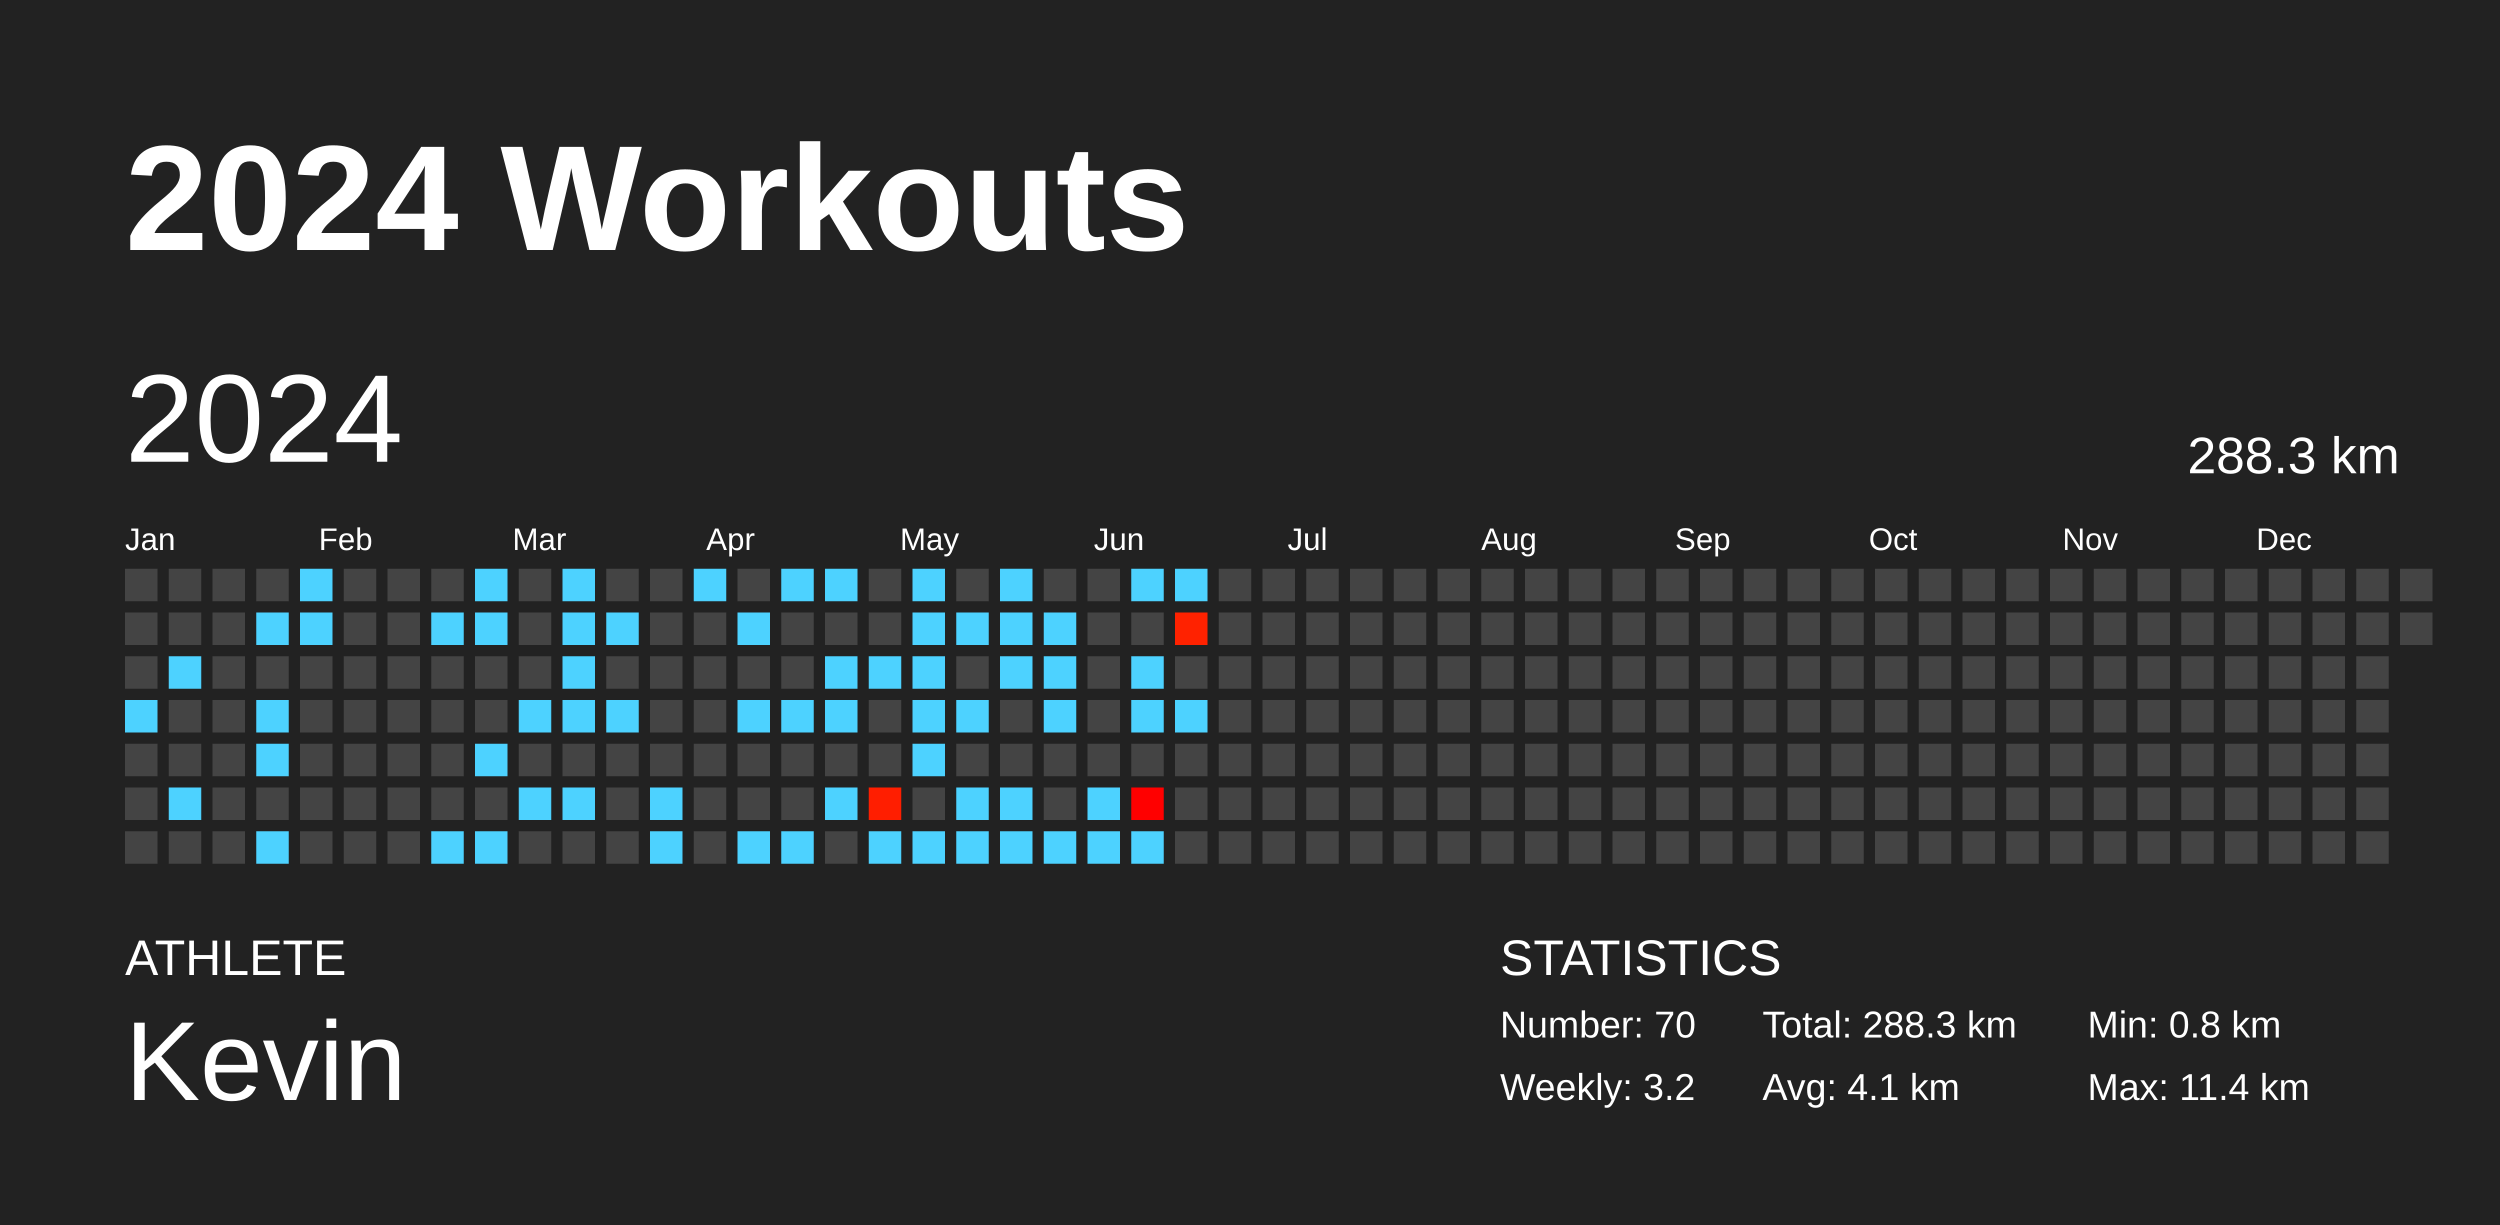
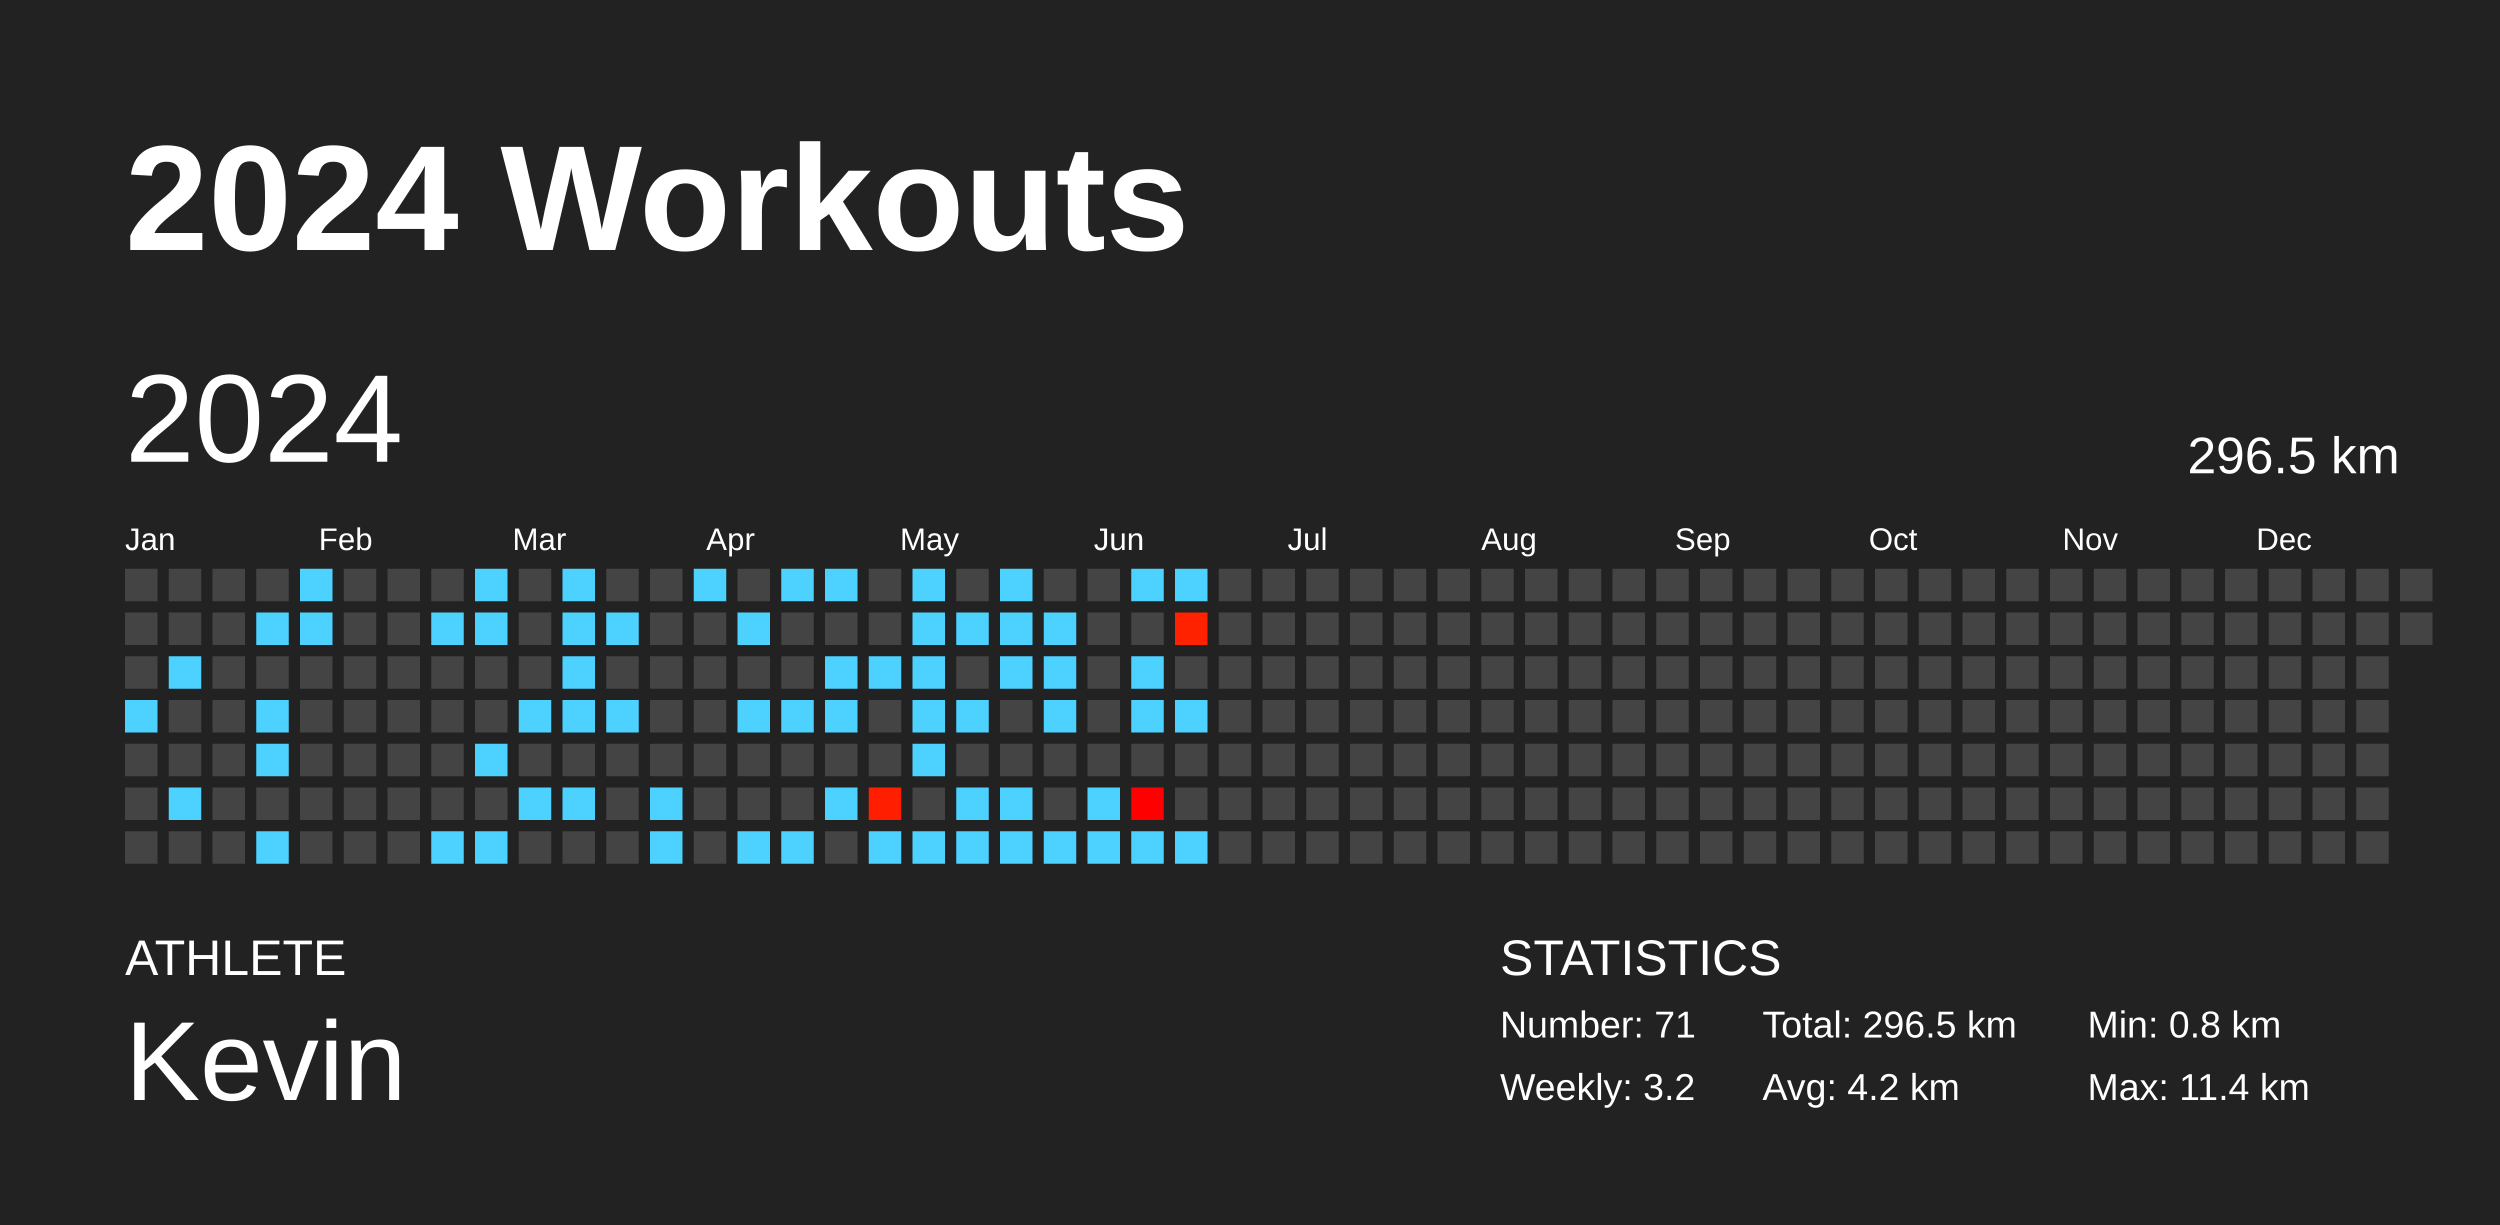
<svg xmlns="http://www.w3.org/2000/svg" baseProfile="full" height="98mm" version="1.1" viewBox="0,0,200,98" width="200mm">
  <defs />
  <rect fill="#222222" height="98" width="200" x="0" y="0" />
  <text fill="#FFFFFF" style="font-size:12px; font-family:Arial; font-weight:bold;" x="10" y="20">2024 Workouts</text>
  <text fill="#FFFFFF" style="font-size:4px; font-family:Arial" x="10" y="78">ATHLETE</text>
  <text fill="#FFFFFF" style="font-size:9px; font-family:Arial" x="10" y="88">Kevin</text>
  <text fill="#FFFFFF" style="font-size:4px; font-family:Arial" x="120" y="78">STATISTICS</text>
-   <text fill="#FFFFFF" style="font-size:3px; font-family:Arial" x="120" y="83">Number: 70</text>
+   <text fill="#FFFFFF" style="font-size:3px; font-family:Arial" x="120" y="83">Number: 71</text>
  <text fill="#FFFFFF" style="font-size:3px; font-family:Arial" x="120" y="88">Weekly: 3.2</text>
-   <text fill="#FFFFFF" style="font-size:3px; font-family:Arial" x="141" y="83">Total: 288.3 km</text>
-   <text fill="#FFFFFF" style="font-size:3px; font-family:Arial" x="141" y="88">Avg: 4.1 km</text>
+   <text fill="#FFFFFF" style="font-size:3px; font-family:Arial" x="141" y="83">Total: 296.5 km</text>
+   <text fill="#FFFFFF" style="font-size:3px; font-family:Arial" x="141" y="88">Avg: 4.2 km</text>
  <text fill="#FFFFFF" style="font-size:3px; font-family:Arial" x="167" y="83">Min: 0.8 km</text>
  <text fill="#FFFFFF" style="font-size:3px; font-family:Arial" x="167" y="88">Max: 11.4 km</text>
  <text dominant-baseline="hanging" fill="#FFFFFF" style="font-size:10.0px; font-family:Arial;" x="10" y="30">2024</text>
-   <text dominant-baseline="hanging" fill="#FFFFFF" style="font-size:4.125px; font-family:Arial;" x="175" y="35">288.3 km</text>
+   <text dominant-baseline="hanging" fill="#FFFFFF" style="font-size:4.125px; font-family:Arial;" x="175" y="35">296.5 km</text>
  <text fill="#FFFFFF" style="font-size:2.5px; font-family:Arial" x="10.0" y="44">Jan</text>
  <text fill="#FFFFFF" style="font-size:2.5px; font-family:Arial" x="25.5" y="44">Feb</text>
  <text fill="#FFFFFF" style="font-size:2.5px; font-family:Arial" x="41.0" y="44">Mar</text>
  <text fill="#FFFFFF" style="font-size:2.5px; font-family:Arial" x="56.5" y="44">Apr</text>
  <text fill="#FFFFFF" style="font-size:2.5px; font-family:Arial" x="72.0" y="44">May</text>
  <text fill="#FFFFFF" style="font-size:2.5px; font-family:Arial" x="87.5" y="44">Jun</text>
  <text fill="#FFFFFF" style="font-size:2.5px; font-family:Arial" x="103.0" y="44">Jul</text>
  <text fill="#FFFFFF" style="font-size:2.5px; font-family:Arial" x="118.5" y="44">Aug</text>
  <text fill="#FFFFFF" style="font-size:2.5px; font-family:Arial" x="134.0" y="44">Sep</text>
  <text fill="#FFFFFF" style="font-size:2.5px; font-family:Arial" x="149.5" y="44">Oct</text>
  <text fill="#FFFFFF" style="font-size:2.5px; font-family:Arial" x="165.0" y="44">Nov</text>
  <text fill="#FFFFFF" style="font-size:2.5px; font-family:Arial" x="180.5" y="44">Dec</text>
  <rect fill="#444444" height="2.6" width="2.6" x="10.0" y="45.5" />
  <rect fill="#444444" height="2.6" width="2.6" x="10.0" y="49.0" />
  <rect fill="#444444" height="2.6" width="2.6" x="10.0" y="52.5" />
  <rect fill="#4dd2ff" height="2.6" width="2.6" x="10.0" y="56.0" />
  <rect fill="#444444" height="2.6" width="2.6" x="10.0" y="59.5" />
  <rect fill="#444444" height="2.6" width="2.6" x="10.0" y="63.0" />
  <rect fill="#444444" height="2.6" width="2.6" x="10.0" y="66.5" />
  <rect fill="#444444" height="2.6" width="2.6" x="13.5" y="45.5" />
  <rect fill="#444444" height="2.6" width="2.6" x="13.5" y="49.0" />
  <rect fill="#4dd2ff" height="2.6" width="2.6" x="13.5" y="52.5" />
  <rect fill="#444444" height="2.6" width="2.6" x="13.5" y="56.0" />
  <rect fill="#444444" height="2.6" width="2.6" x="13.5" y="59.5" />
  <rect fill="#4dd2ff" height="2.6" width="2.6" x="13.5" y="63.0" />
  <rect fill="#444444" height="2.6" width="2.6" x="13.5" y="66.5" />
  <rect fill="#444444" height="2.6" width="2.6" x="17.0" y="45.5" />
  <rect fill="#444444" height="2.6" width="2.6" x="17.0" y="49.0" />
  <rect fill="#444444" height="2.6" width="2.6" x="17.0" y="52.5" />
  <rect fill="#444444" height="2.6" width="2.6" x="17.0" y="56.0" />
  <rect fill="#444444" height="2.6" width="2.6" x="17.0" y="59.5" />
  <rect fill="#444444" height="2.6" width="2.6" x="17.0" y="63.0" />
  <rect fill="#444444" height="2.6" width="2.6" x="17.0" y="66.5" />
  <rect fill="#444444" height="2.6" width="2.6" x="20.5" y="45.5" />
  <rect fill="#4dd2ff" height="2.6" width="2.6" x="20.5" y="49.0" />
  <rect fill="#444444" height="2.6" width="2.6" x="20.5" y="52.5" />
  <rect fill="#4dd2ff" height="2.6" width="2.6" x="20.5" y="56.0" />
  <rect fill="#4dd2ff" height="2.6" width="2.6" x="20.5" y="59.5" />
  <rect fill="#444444" height="2.6" width="2.6" x="20.5" y="63.0" />
  <rect fill="#4dd2ff" height="2.6" width="2.6" x="20.5" y="66.5" />
  <rect fill="#4dd2ff" height="2.6" width="2.6" x="24.0" y="45.5" />
  <rect fill="#4dd2ff" height="2.6" width="2.6" x="24.0" y="49.0" />
  <rect fill="#444444" height="2.6" width="2.6" x="24.0" y="52.5" />
  <rect fill="#444444" height="2.6" width="2.6" x="24.0" y="56.0" />
  <rect fill="#444444" height="2.6" width="2.6" x="24.0" y="59.5" />
  <rect fill="#444444" height="2.6" width="2.6" x="24.0" y="63.0" />
  <rect fill="#444444" height="2.6" width="2.6" x="24.0" y="66.5" />
  <rect fill="#444444" height="2.6" width="2.6" x="27.5" y="45.5" />
  <rect fill="#444444" height="2.6" width="2.6" x="27.5" y="49.0" />
  <rect fill="#444444" height="2.6" width="2.6" x="27.5" y="52.5" />
  <rect fill="#444444" height="2.6" width="2.6" x="27.5" y="56.0" />
  <rect fill="#444444" height="2.6" width="2.6" x="27.5" y="59.5" />
  <rect fill="#444444" height="2.6" width="2.6" x="27.5" y="63.0" />
  <rect fill="#444444" height="2.6" width="2.6" x="27.5" y="66.5" />
  <rect fill="#444444" height="2.6" width="2.6" x="31.0" y="45.5" />
  <rect fill="#444444" height="2.6" width="2.6" x="31.0" y="49.0" />
  <rect fill="#444444" height="2.6" width="2.6" x="31.0" y="52.5" />
  <rect fill="#444444" height="2.6" width="2.6" x="31.0" y="56.0" />
  <rect fill="#444444" height="2.6" width="2.6" x="31.0" y="59.5" />
  <rect fill="#444444" height="2.6" width="2.6" x="31.0" y="63.0" />
  <rect fill="#444444" height="2.6" width="2.6" x="31.0" y="66.5" />
  <rect fill="#444444" height="2.6" width="2.6" x="34.5" y="45.5" />
  <rect fill="#4dd2ff" height="2.6" width="2.6" x="34.5" y="49.0" />
  <rect fill="#444444" height="2.6" width="2.6" x="34.5" y="52.5" />
  <rect fill="#444444" height="2.6" width="2.6" x="34.5" y="56.0" />
  <rect fill="#444444" height="2.6" width="2.6" x="34.5" y="59.5" />
  <rect fill="#444444" height="2.6" width="2.6" x="34.5" y="63.0" />
  <rect fill="#4dd2ff" height="2.6" width="2.6" x="34.5" y="66.5" />
  <rect fill="#4dd2ff" height="2.6" width="2.6" x="38.0" y="45.5" />
  <rect fill="#4dd2ff" height="2.6" width="2.6" x="38.0" y="49.0" />
  <rect fill="#444444" height="2.6" width="2.6" x="38.0" y="52.5" />
  <rect fill="#444444" height="2.6" width="2.6" x="38.0" y="56.0" />
  <rect fill="#4dd2ff" height="2.6" width="2.6" x="38.0" y="59.5" />
  <rect fill="#444444" height="2.6" width="2.6" x="38.0" y="63.0" />
  <rect fill="#4dd2ff" height="2.6" width="2.6" x="38.0" y="66.5" />
  <rect fill="#444444" height="2.6" width="2.6" x="41.5" y="45.5" />
  <rect fill="#444444" height="2.6" width="2.6" x="41.5" y="49.0" />
  <rect fill="#444444" height="2.6" width="2.6" x="41.5" y="52.5" />
  <rect fill="#4dd2ff" height="2.6" width="2.6" x="41.5" y="56.0" />
  <rect fill="#444444" height="2.6" width="2.6" x="41.5" y="59.5" />
  <rect fill="#4dd2ff" height="2.6" width="2.6" x="41.5" y="63.0" />
  <rect fill="#444444" height="2.6" width="2.6" x="41.5" y="66.5" />
  <rect fill="#4dd2ff" height="2.6" width="2.6" x="45.0" y="45.5" />
  <rect fill="#4dd2ff" height="2.6" width="2.6" x="45.0" y="49.0" />
  <rect fill="#4dd2ff" height="2.6" width="2.6" x="45.0" y="52.5" />
  <rect fill="#4dd2ff" height="2.6" width="2.6" x="45.0" y="56.0" />
  <rect fill="#444444" height="2.6" width="2.6" x="45.0" y="59.5" />
  <rect fill="#4dd2ff" height="2.6" width="2.6" x="45.0" y="63.0" />
  <rect fill="#444444" height="2.6" width="2.6" x="45.0" y="66.5" />
  <rect fill="#444444" height="2.6" width="2.6" x="48.5" y="45.5" />
  <rect fill="#4dd2ff" height="2.6" width="2.6" x="48.5" y="49.0" />
  <rect fill="#444444" height="2.6" width="2.6" x="48.5" y="52.5" />
  <rect fill="#4dd2ff" height="2.6" width="2.6" x="48.5" y="56.0" />
  <rect fill="#444444" height="2.6" width="2.6" x="48.5" y="59.5" />
  <rect fill="#444444" height="2.6" width="2.6" x="48.5" y="63.0" />
  <rect fill="#444444" height="2.6" width="2.6" x="48.5" y="66.5" />
  <rect fill="#444444" height="2.6" width="2.6" x="52.0" y="45.5" />
  <rect fill="#444444" height="2.6" width="2.6" x="52.0" y="49.0" />
  <rect fill="#444444" height="2.6" width="2.6" x="52.0" y="52.5" />
  <rect fill="#444444" height="2.6" width="2.6" x="52.0" y="56.0" />
  <rect fill="#444444" height="2.6" width="2.6" x="52.0" y="59.5" />
  <rect fill="#4dd2ff" height="2.6" width="2.6" x="52.0" y="63.0" />
  <rect fill="#4dd2ff" height="2.6" width="2.6" x="52.0" y="66.5" />
  <rect fill="#4dd2ff" height="2.6" width="2.6" x="55.5" y="45.5" />
  <rect fill="#444444" height="2.6" width="2.6" x="55.5" y="49.0" />
  <rect fill="#444444" height="2.6" width="2.6" x="55.5" y="52.5" />
  <rect fill="#444444" height="2.6" width="2.6" x="55.5" y="56.0" />
  <rect fill="#444444" height="2.6" width="2.6" x="55.5" y="59.5" />
  <rect fill="#444444" height="2.6" width="2.6" x="55.5" y="63.0" />
  <rect fill="#444444" height="2.6" width="2.6" x="55.5" y="66.5" />
  <rect fill="#444444" height="2.6" width="2.6" x="59.0" y="45.5" />
  <rect fill="#4dd2ff" height="2.6" width="2.6" x="59.0" y="49.0" />
  <rect fill="#444444" height="2.6" width="2.6" x="59.0" y="52.5" />
  <rect fill="#4dd2ff" height="2.6" width="2.6" x="59.0" y="56.0" />
  <rect fill="#444444" height="2.6" width="2.6" x="59.0" y="59.5" />
  <rect fill="#444444" height="2.6" width="2.6" x="59.0" y="63.0" />
  <rect fill="#4dd2ff" height="2.6" width="2.6" x="59.0" y="66.5" />
  <rect fill="#4dd2ff" height="2.6" width="2.6" x="62.5" y="45.5" />
  <rect fill="#444444" height="2.6" width="2.6" x="62.5" y="49.0" />
  <rect fill="#444444" height="2.6" width="2.6" x="62.5" y="52.5" />
  <rect fill="#4dd2ff" height="2.6" width="2.6" x="62.5" y="56.0" />
  <rect fill="#444444" height="2.6" width="2.6" x="62.5" y="59.5" />
  <rect fill="#444444" height="2.6" width="2.6" x="62.5" y="63.0" />
  <rect fill="#4dd2ff" height="2.6" width="2.6" x="62.5" y="66.5" />
  <rect fill="#4dd2ff" height="2.6" width="2.6" x="66.0" y="45.5" />
  <rect fill="#444444" height="2.6" width="2.6" x="66.0" y="49.0" />
  <rect fill="#4dd2ff" height="2.6" width="2.6" x="66.0" y="52.5" />
  <rect fill="#4dd2ff" height="2.6" width="2.6" x="66.0" y="56.0" />
  <rect fill="#444444" height="2.6" width="2.6" x="66.0" y="59.5" />
  <rect fill="#4dd2ff" height="2.6" width="2.6" x="66.0" y="63.0" />
  <rect fill="#444444" height="2.6" width="2.6" x="66.0" y="66.5" />
  <rect fill="#444444" height="2.6" width="2.6" x="69.5" y="45.5" />
  <rect fill="#444444" height="2.6" width="2.6" x="69.5" y="49.0" />
  <rect fill="#4dd2ff" height="2.6" width="2.6" x="69.5" y="52.5" />
  <rect fill="#444444" height="2.6" width="2.6" x="69.5" y="56.0" />
  <rect fill="#444444" height="2.6" width="2.6" x="69.5" y="59.5" />
  <rect fill="#ff1e00" height="2.6" width="2.6" x="69.5" y="63.0" />
  <rect fill="#4dd2ff" height="2.6" width="2.6" x="69.5" y="66.5" />
  <rect fill="#4dd2ff" height="2.6" width="2.6" x="73.0" y="45.5" />
  <rect fill="#4dd2ff" height="2.6" width="2.6" x="73.0" y="49.0" />
  <rect fill="#4dd2ff" height="2.6" width="2.6" x="73.0" y="52.5" />
  <rect fill="#4dd2ff" height="2.6" width="2.6" x="73.0" y="56.0" />
  <rect fill="#4dd2ff" height="2.6" width="2.6" x="73.0" y="59.5" />
  <rect fill="#444444" height="2.6" width="2.6" x="73.0" y="63.0" />
  <rect fill="#4dd2ff" height="2.6" width="2.6" x="73.0" y="66.5" />
  <rect fill="#444444" height="2.6" width="2.6" x="76.5" y="45.5" />
  <rect fill="#4dd2ff" height="2.6" width="2.6" x="76.5" y="49.0" />
  <rect fill="#444444" height="2.6" width="2.6" x="76.5" y="52.5" />
  <rect fill="#4dd2ff" height="2.6" width="2.6" x="76.5" y="56.0" />
  <rect fill="#444444" height="2.6" width="2.6" x="76.5" y="59.5" />
  <rect fill="#4dd2ff" height="2.6" width="2.6" x="76.5" y="63.0" />
  <rect fill="#4dd2ff" height="2.6" width="2.6" x="76.5" y="66.5" />
  <rect fill="#4dd2ff" height="2.6" width="2.6" x="80.0" y="45.5" />
  <rect fill="#4dd2ff" height="2.6" width="2.6" x="80.0" y="49.0" />
  <rect fill="#4dd2ff" height="2.6" width="2.6" x="80.0" y="52.5" />
  <rect fill="#444444" height="2.6" width="2.6" x="80.0" y="56.0" />
  <rect fill="#444444" height="2.6" width="2.6" x="80.0" y="59.5" />
  <rect fill="#4dd2ff" height="2.6" width="2.6" x="80.0" y="63.0" />
  <rect fill="#4dd2ff" height="2.6" width="2.6" x="80.0" y="66.5" />
  <rect fill="#444444" height="2.6" width="2.6" x="83.5" y="45.5" />
  <rect fill="#4dd2ff" height="2.6" width="2.6" x="83.5" y="49.0" />
  <rect fill="#4dd2ff" height="2.6" width="2.6" x="83.5" y="52.5" />
  <rect fill="#4dd2ff" height="2.6" width="2.6" x="83.5" y="56.0" />
  <rect fill="#444444" height="2.6" width="2.6" x="83.5" y="59.5" />
  <rect fill="#444444" height="2.6" width="2.6" x="83.5" y="63.0" />
  <rect fill="#4dd2ff" height="2.6" width="2.6" x="83.5" y="66.5" />
  <rect fill="#444444" height="2.6" width="2.6" x="87.0" y="45.5" />
  <rect fill="#444444" height="2.6" width="2.6" x="87.0" y="49.0" />
  <rect fill="#444444" height="2.6" width="2.6" x="87.0" y="52.5" />
  <rect fill="#444444" height="2.6" width="2.6" x="87.0" y="56.0" />
  <rect fill="#444444" height="2.6" width="2.6" x="87.0" y="59.5" />
  <rect fill="#4dd2ff" height="2.6" width="2.6" x="87.0" y="63.0" />
  <rect fill="#4dd2ff" height="2.6" width="2.6" x="87.0" y="66.5" />
  <rect fill="#4dd2ff" height="2.6" width="2.6" x="90.5" y="45.5" />
  <rect fill="#444444" height="2.6" width="2.6" x="90.5" y="49.0" />
  <rect fill="#4dd2ff" height="2.6" width="2.6" x="90.5" y="52.5" />
  <rect fill="#4dd2ff" height="2.6" width="2.6" x="90.5" y="56.0" />
  <rect fill="#444444" height="2.6" width="2.6" x="90.5" y="59.5" />
  <rect fill="#ff0000" height="2.6" width="2.6" x="90.5" y="63.0" />
  <rect fill="#4dd2ff" height="2.6" width="2.6" x="90.5" y="66.5" />
  <rect fill="#4dd2ff" height="2.6" width="2.6" x="94.0" y="45.5" />
  <rect fill="#ff2200" height="2.6" width="2.6" x="94.0" y="49.0" />
  <rect fill="#444444" height="2.6" width="2.6" x="94.0" y="52.5" />
  <rect fill="#4dd2ff" height="2.6" width="2.6" x="94.0" y="56.0" />
  <rect fill="#444444" height="2.6" width="2.6" x="94.0" y="59.5" />
  <rect fill="#444444" height="2.6" width="2.6" x="94.0" y="63.0" />
-   <rect fill="#444444" height="2.6" width="2.6" x="94.0" y="66.5" />
+   <rect fill="#4dd2ff" height="2.6" width="2.6" x="94.0" y="66.5" />
  <rect fill="#444444" height="2.6" width="2.6" x="97.5" y="45.5" />
  <rect fill="#444444" height="2.6" width="2.6" x="97.5" y="49.0" />
  <rect fill="#444444" height="2.6" width="2.6" x="97.5" y="52.5" />
  <rect fill="#444444" height="2.6" width="2.6" x="97.5" y="56.0" />
  <rect fill="#444444" height="2.6" width="2.6" x="97.5" y="59.5" />
  <rect fill="#444444" height="2.6" width="2.6" x="97.5" y="63.0" />
  <rect fill="#444444" height="2.6" width="2.6" x="97.5" y="66.5" />
  <rect fill="#444444" height="2.6" width="2.6" x="101.0" y="45.5" />
  <rect fill="#444444" height="2.6" width="2.6" x="101.0" y="49.0" />
  <rect fill="#444444" height="2.6" width="2.6" x="101.0" y="52.5" />
  <rect fill="#444444" height="2.6" width="2.6" x="101.0" y="56.0" />
  <rect fill="#444444" height="2.6" width="2.6" x="101.0" y="59.5" />
  <rect fill="#444444" height="2.6" width="2.6" x="101.0" y="63.0" />
  <rect fill="#444444" height="2.6" width="2.6" x="101.0" y="66.5" />
  <rect fill="#444444" height="2.6" width="2.6" x="104.5" y="45.5" />
  <rect fill="#444444" height="2.6" width="2.6" x="104.5" y="49.0" />
  <rect fill="#444444" height="2.6" width="2.6" x="104.5" y="52.5" />
  <rect fill="#444444" height="2.6" width="2.6" x="104.5" y="56.0" />
  <rect fill="#444444" height="2.6" width="2.6" x="104.5" y="59.5" />
  <rect fill="#444444" height="2.6" width="2.6" x="104.5" y="63.0" />
  <rect fill="#444444" height="2.6" width="2.6" x="104.5" y="66.5" />
  <rect fill="#444444" height="2.6" width="2.6" x="108.0" y="45.5" />
  <rect fill="#444444" height="2.6" width="2.6" x="108.0" y="49.0" />
  <rect fill="#444444" height="2.6" width="2.6" x="108.0" y="52.5" />
  <rect fill="#444444" height="2.6" width="2.6" x="108.0" y="56.0" />
  <rect fill="#444444" height="2.6" width="2.6" x="108.0" y="59.5" />
  <rect fill="#444444" height="2.6" width="2.6" x="108.0" y="63.0" />
  <rect fill="#444444" height="2.6" width="2.6" x="108.0" y="66.5" />
  <rect fill="#444444" height="2.6" width="2.6" x="111.5" y="45.5" />
  <rect fill="#444444" height="2.6" width="2.6" x="111.5" y="49.0" />
  <rect fill="#444444" height="2.6" width="2.6" x="111.5" y="52.5" />
  <rect fill="#444444" height="2.6" width="2.6" x="111.5" y="56.0" />
  <rect fill="#444444" height="2.6" width="2.6" x="111.5" y="59.5" />
  <rect fill="#444444" height="2.6" width="2.6" x="111.5" y="63.0" />
  <rect fill="#444444" height="2.6" width="2.6" x="111.5" y="66.5" />
  <rect fill="#444444" height="2.6" width="2.6" x="115.0" y="45.5" />
  <rect fill="#444444" height="2.6" width="2.6" x="115.0" y="49.0" />
  <rect fill="#444444" height="2.6" width="2.6" x="115.0" y="52.5" />
  <rect fill="#444444" height="2.6" width="2.6" x="115.0" y="56.0" />
  <rect fill="#444444" height="2.6" width="2.6" x="115.0" y="59.5" />
  <rect fill="#444444" height="2.6" width="2.6" x="115.0" y="63.0" />
  <rect fill="#444444" height="2.6" width="2.6" x="115.0" y="66.5" />
  <rect fill="#444444" height="2.6" width="2.6" x="118.5" y="45.5" />
  <rect fill="#444444" height="2.6" width="2.6" x="118.5" y="49.0" />
  <rect fill="#444444" height="2.6" width="2.6" x="118.5" y="52.5" />
  <rect fill="#444444" height="2.6" width="2.6" x="118.5" y="56.0" />
  <rect fill="#444444" height="2.6" width="2.6" x="118.5" y="59.5" />
  <rect fill="#444444" height="2.6" width="2.6" x="118.5" y="63.0" />
  <rect fill="#444444" height="2.6" width="2.6" x="118.5" y="66.5" />
  <rect fill="#444444" height="2.6" width="2.6" x="122.0" y="45.5" />
  <rect fill="#444444" height="2.6" width="2.6" x="122.0" y="49.0" />
  <rect fill="#444444" height="2.6" width="2.6" x="122.0" y="52.5" />
  <rect fill="#444444" height="2.6" width="2.6" x="122.0" y="56.0" />
  <rect fill="#444444" height="2.6" width="2.6" x="122.0" y="59.5" />
  <rect fill="#444444" height="2.6" width="2.6" x="122.0" y="63.0" />
  <rect fill="#444444" height="2.6" width="2.6" x="122.0" y="66.5" />
  <rect fill="#444444" height="2.6" width="2.6" x="125.5" y="45.5" />
  <rect fill="#444444" height="2.6" width="2.6" x="125.5" y="49.0" />
  <rect fill="#444444" height="2.6" width="2.6" x="125.5" y="52.5" />
  <rect fill="#444444" height="2.6" width="2.6" x="125.5" y="56.0" />
  <rect fill="#444444" height="2.6" width="2.6" x="125.5" y="59.5" />
  <rect fill="#444444" height="2.6" width="2.6" x="125.5" y="63.0" />
  <rect fill="#444444" height="2.6" width="2.6" x="125.5" y="66.5" />
  <rect fill="#444444" height="2.6" width="2.6" x="129.0" y="45.5" />
  <rect fill="#444444" height="2.6" width="2.6" x="129.0" y="49.0" />
  <rect fill="#444444" height="2.6" width="2.6" x="129.0" y="52.5" />
  <rect fill="#444444" height="2.6" width="2.6" x="129.0" y="56.0" />
  <rect fill="#444444" height="2.6" width="2.6" x="129.0" y="59.5" />
  <rect fill="#444444" height="2.6" width="2.6" x="129.0" y="63.0" />
  <rect fill="#444444" height="2.6" width="2.6" x="129.0" y="66.5" />
  <rect fill="#444444" height="2.6" width="2.6" x="132.5" y="45.5" />
  <rect fill="#444444" height="2.6" width="2.6" x="132.5" y="49.0" />
  <rect fill="#444444" height="2.6" width="2.6" x="132.5" y="52.5" />
  <rect fill="#444444" height="2.6" width="2.6" x="132.5" y="56.0" />
  <rect fill="#444444" height="2.6" width="2.6" x="132.5" y="59.5" />
  <rect fill="#444444" height="2.6" width="2.6" x="132.5" y="63.0" />
  <rect fill="#444444" height="2.6" width="2.6" x="132.5" y="66.5" />
  <rect fill="#444444" height="2.6" width="2.6" x="136.0" y="45.5" />
  <rect fill="#444444" height="2.6" width="2.6" x="136.0" y="49.0" />
  <rect fill="#444444" height="2.6" width="2.6" x="136.0" y="52.5" />
  <rect fill="#444444" height="2.6" width="2.6" x="136.0" y="56.0" />
  <rect fill="#444444" height="2.6" width="2.6" x="136.0" y="59.5" />
  <rect fill="#444444" height="2.6" width="2.6" x="136.0" y="63.0" />
  <rect fill="#444444" height="2.6" width="2.6" x="136.0" y="66.5" />
  <rect fill="#444444" height="2.6" width="2.6" x="139.5" y="45.5" />
  <rect fill="#444444" height="2.6" width="2.6" x="139.5" y="49.0" />
  <rect fill="#444444" height="2.6" width="2.6" x="139.5" y="52.5" />
  <rect fill="#444444" height="2.6" width="2.6" x="139.5" y="56.0" />
  <rect fill="#444444" height="2.6" width="2.6" x="139.5" y="59.5" />
  <rect fill="#444444" height="2.6" width="2.6" x="139.5" y="63.0" />
  <rect fill="#444444" height="2.6" width="2.6" x="139.5" y="66.5" />
  <rect fill="#444444" height="2.6" width="2.6" x="143.0" y="45.5" />
  <rect fill="#444444" height="2.6" width="2.6" x="143.0" y="49.0" />
  <rect fill="#444444" height="2.6" width="2.6" x="143.0" y="52.5" />
  <rect fill="#444444" height="2.6" width="2.6" x="143.0" y="56.0" />
  <rect fill="#444444" height="2.6" width="2.6" x="143.0" y="59.5" />
  <rect fill="#444444" height="2.6" width="2.6" x="143.0" y="63.0" />
  <rect fill="#444444" height="2.6" width="2.6" x="143.0" y="66.5" />
  <rect fill="#444444" height="2.6" width="2.6" x="146.5" y="45.5" />
  <rect fill="#444444" height="2.6" width="2.6" x="146.5" y="49.0" />
  <rect fill="#444444" height="2.6" width="2.6" x="146.5" y="52.5" />
  <rect fill="#444444" height="2.6" width="2.6" x="146.5" y="56.0" />
  <rect fill="#444444" height="2.6" width="2.6" x="146.5" y="59.5" />
  <rect fill="#444444" height="2.6" width="2.6" x="146.5" y="63.0" />
  <rect fill="#444444" height="2.6" width="2.6" x="146.5" y="66.5" />
  <rect fill="#444444" height="2.6" width="2.6" x="150.0" y="45.5" />
  <rect fill="#444444" height="2.6" width="2.6" x="150.0" y="49.0" />
  <rect fill="#444444" height="2.6" width="2.6" x="150.0" y="52.5" />
  <rect fill="#444444" height="2.6" width="2.6" x="150.0" y="56.0" />
  <rect fill="#444444" height="2.6" width="2.6" x="150.0" y="59.5" />
  <rect fill="#444444" height="2.6" width="2.6" x="150.0" y="63.0" />
  <rect fill="#444444" height="2.6" width="2.6" x="150.0" y="66.5" />
  <rect fill="#444444" height="2.6" width="2.6" x="153.5" y="45.5" />
  <rect fill="#444444" height="2.6" width="2.6" x="153.5" y="49.0" />
  <rect fill="#444444" height="2.6" width="2.6" x="153.5" y="52.5" />
  <rect fill="#444444" height="2.6" width="2.6" x="153.5" y="56.0" />
  <rect fill="#444444" height="2.6" width="2.6" x="153.5" y="59.5" />
  <rect fill="#444444" height="2.6" width="2.6" x="153.5" y="63.0" />
  <rect fill="#444444" height="2.6" width="2.6" x="153.5" y="66.5" />
  <rect fill="#444444" height="2.6" width="2.6" x="157.0" y="45.5" />
  <rect fill="#444444" height="2.6" width="2.6" x="157.0" y="49.0" />
  <rect fill="#444444" height="2.6" width="2.6" x="157.0" y="52.5" />
  <rect fill="#444444" height="2.6" width="2.6" x="157.0" y="56.0" />
  <rect fill="#444444" height="2.6" width="2.6" x="157.0" y="59.5" />
  <rect fill="#444444" height="2.6" width="2.6" x="157.0" y="63.0" />
  <rect fill="#444444" height="2.6" width="2.6" x="157.0" y="66.5" />
  <rect fill="#444444" height="2.6" width="2.6" x="160.5" y="45.5" />
  <rect fill="#444444" height="2.6" width="2.6" x="160.5" y="49.0" />
  <rect fill="#444444" height="2.6" width="2.6" x="160.5" y="52.5" />
  <rect fill="#444444" height="2.6" width="2.6" x="160.5" y="56.0" />
  <rect fill="#444444" height="2.6" width="2.6" x="160.5" y="59.5" />
  <rect fill="#444444" height="2.6" width="2.6" x="160.5" y="63.0" />
  <rect fill="#444444" height="2.6" width="2.6" x="160.5" y="66.5" />
  <rect fill="#444444" height="2.6" width="2.6" x="164.0" y="45.5" />
  <rect fill="#444444" height="2.6" width="2.6" x="164.0" y="49.0" />
  <rect fill="#444444" height="2.6" width="2.6" x="164.0" y="52.5" />
  <rect fill="#444444" height="2.6" width="2.6" x="164.0" y="56.0" />
  <rect fill="#444444" height="2.6" width="2.6" x="164.0" y="59.5" />
  <rect fill="#444444" height="2.6" width="2.6" x="164.0" y="63.0" />
  <rect fill="#444444" height="2.6" width="2.6" x="164.0" y="66.5" />
  <rect fill="#444444" height="2.6" width="2.6" x="167.5" y="45.5" />
  <rect fill="#444444" height="2.6" width="2.6" x="167.5" y="49.0" />
  <rect fill="#444444" height="2.6" width="2.6" x="167.5" y="52.5" />
  <rect fill="#444444" height="2.6" width="2.6" x="167.5" y="56.0" />
  <rect fill="#444444" height="2.6" width="2.6" x="167.5" y="59.5" />
  <rect fill="#444444" height="2.6" width="2.6" x="167.5" y="63.0" />
  <rect fill="#444444" height="2.6" width="2.6" x="167.5" y="66.5" />
  <rect fill="#444444" height="2.6" width="2.6" x="171.0" y="45.5" />
  <rect fill="#444444" height="2.6" width="2.6" x="171.0" y="49.0" />
  <rect fill="#444444" height="2.6" width="2.6" x="171.0" y="52.5" />
  <rect fill="#444444" height="2.6" width="2.6" x="171.0" y="56.0" />
  <rect fill="#444444" height="2.6" width="2.6" x="171.0" y="59.5" />
  <rect fill="#444444" height="2.6" width="2.6" x="171.0" y="63.0" />
  <rect fill="#444444" height="2.6" width="2.6" x="171.0" y="66.5" />
  <rect fill="#444444" height="2.6" width="2.6" x="174.5" y="45.5" />
  <rect fill="#444444" height="2.6" width="2.6" x="174.5" y="49.0" />
  <rect fill="#444444" height="2.6" width="2.6" x="174.5" y="52.5" />
  <rect fill="#444444" height="2.6" width="2.6" x="174.5" y="56.0" />
  <rect fill="#444444" height="2.6" width="2.6" x="174.5" y="59.5" />
  <rect fill="#444444" height="2.6" width="2.6" x="174.5" y="63.0" />
  <rect fill="#444444" height="2.6" width="2.6" x="174.5" y="66.5" />
  <rect fill="#444444" height="2.6" width="2.6" x="178.0" y="45.5" />
  <rect fill="#444444" height="2.6" width="2.6" x="178.0" y="49.0" />
  <rect fill="#444444" height="2.6" width="2.6" x="178.0" y="52.5" />
  <rect fill="#444444" height="2.6" width="2.6" x="178.0" y="56.0" />
  <rect fill="#444444" height="2.6" width="2.6" x="178.0" y="59.5" />
  <rect fill="#444444" height="2.6" width="2.6" x="178.0" y="63.0" />
  <rect fill="#444444" height="2.6" width="2.6" x="178.0" y="66.5" />
  <rect fill="#444444" height="2.6" width="2.6" x="181.5" y="45.5" />
  <rect fill="#444444" height="2.6" width="2.6" x="181.5" y="49.0" />
  <rect fill="#444444" height="2.6" width="2.6" x="181.5" y="52.5" />
  <rect fill="#444444" height="2.6" width="2.6" x="181.5" y="56.0" />
  <rect fill="#444444" height="2.6" width="2.6" x="181.5" y="59.5" />
  <rect fill="#444444" height="2.6" width="2.6" x="181.5" y="63.0" />
  <rect fill="#444444" height="2.6" width="2.6" x="181.5" y="66.5" />
  <rect fill="#444444" height="2.6" width="2.6" x="185.0" y="45.5" />
  <rect fill="#444444" height="2.6" width="2.6" x="185.0" y="49.0" />
  <rect fill="#444444" height="2.6" width="2.6" x="185.0" y="52.5" />
  <rect fill="#444444" height="2.6" width="2.6" x="185.0" y="56.0" />
  <rect fill="#444444" height="2.6" width="2.6" x="185.0" y="59.5" />
  <rect fill="#444444" height="2.6" width="2.6" x="185.0" y="63.0" />
  <rect fill="#444444" height="2.6" width="2.6" x="185.0" y="66.5" />
  <rect fill="#444444" height="2.6" width="2.6" x="188.5" y="45.5" />
  <rect fill="#444444" height="2.6" width="2.6" x="188.5" y="49.0" />
  <rect fill="#444444" height="2.6" width="2.6" x="188.5" y="52.5" />
  <rect fill="#444444" height="2.6" width="2.6" x="188.5" y="56.0" />
  <rect fill="#444444" height="2.6" width="2.6" x="188.5" y="59.5" />
  <rect fill="#444444" height="2.6" width="2.6" x="188.5" y="63.0" />
  <rect fill="#444444" height="2.6" width="2.6" x="188.5" y="66.5" />
  <rect fill="#444444" height="2.6" width="2.6" x="192.0" y="45.5" />
  <rect fill="#444444" height="2.6" width="2.6" x="192.0" y="49.0" />
</svg>
